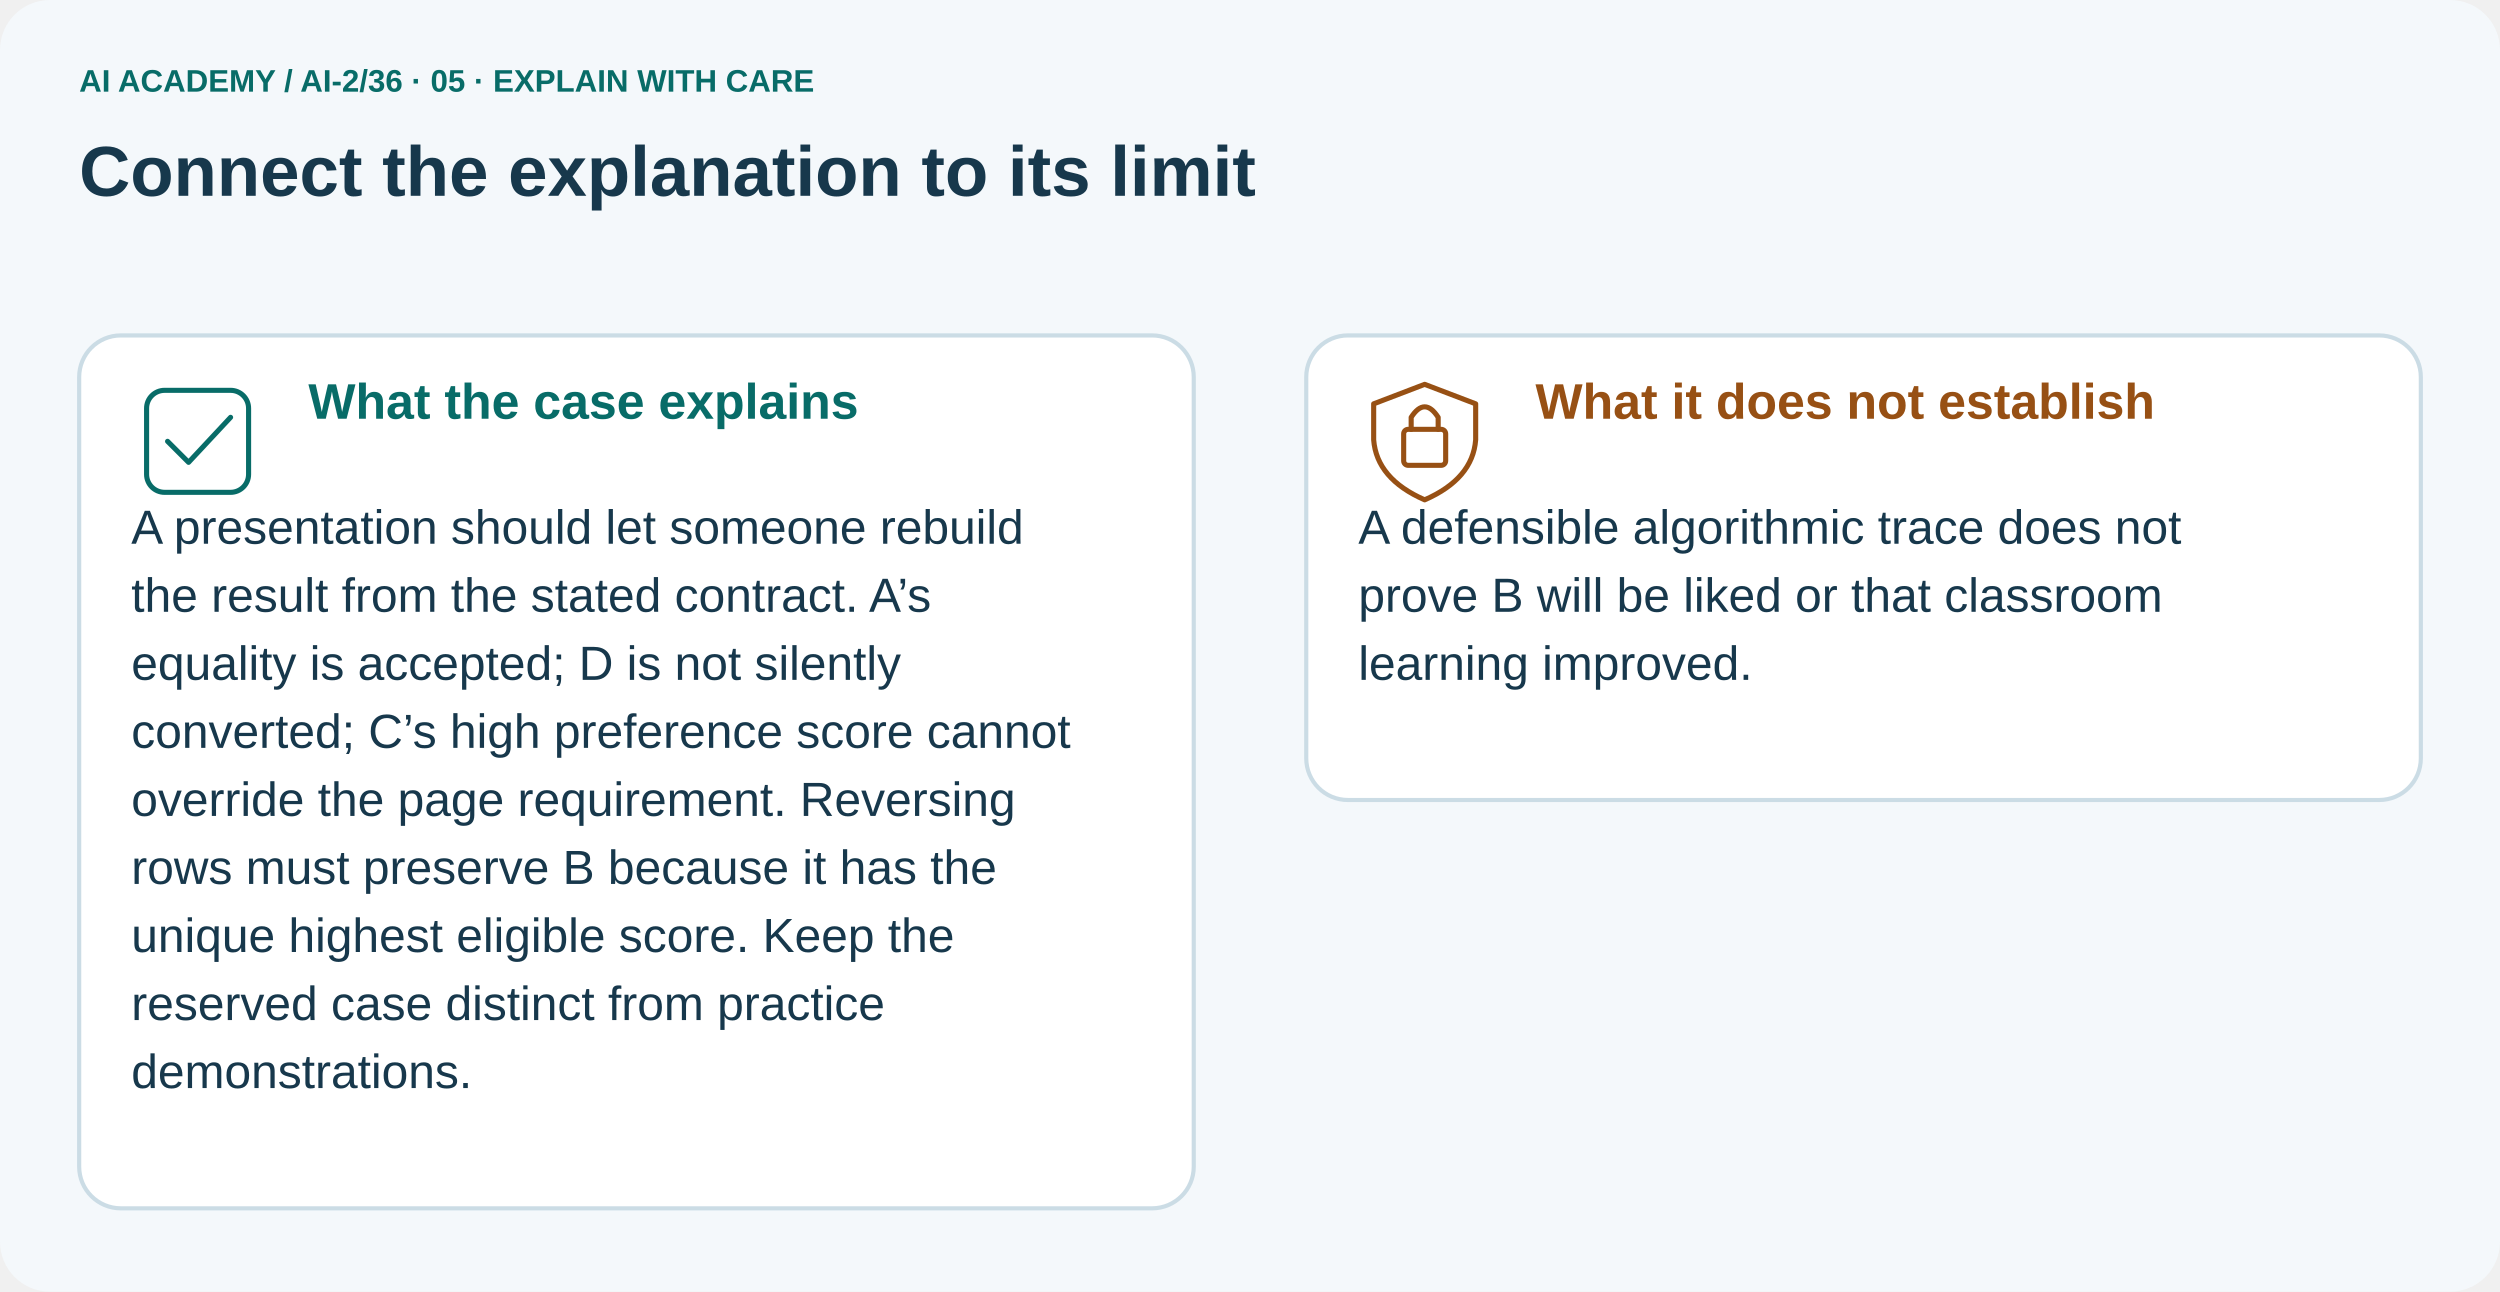
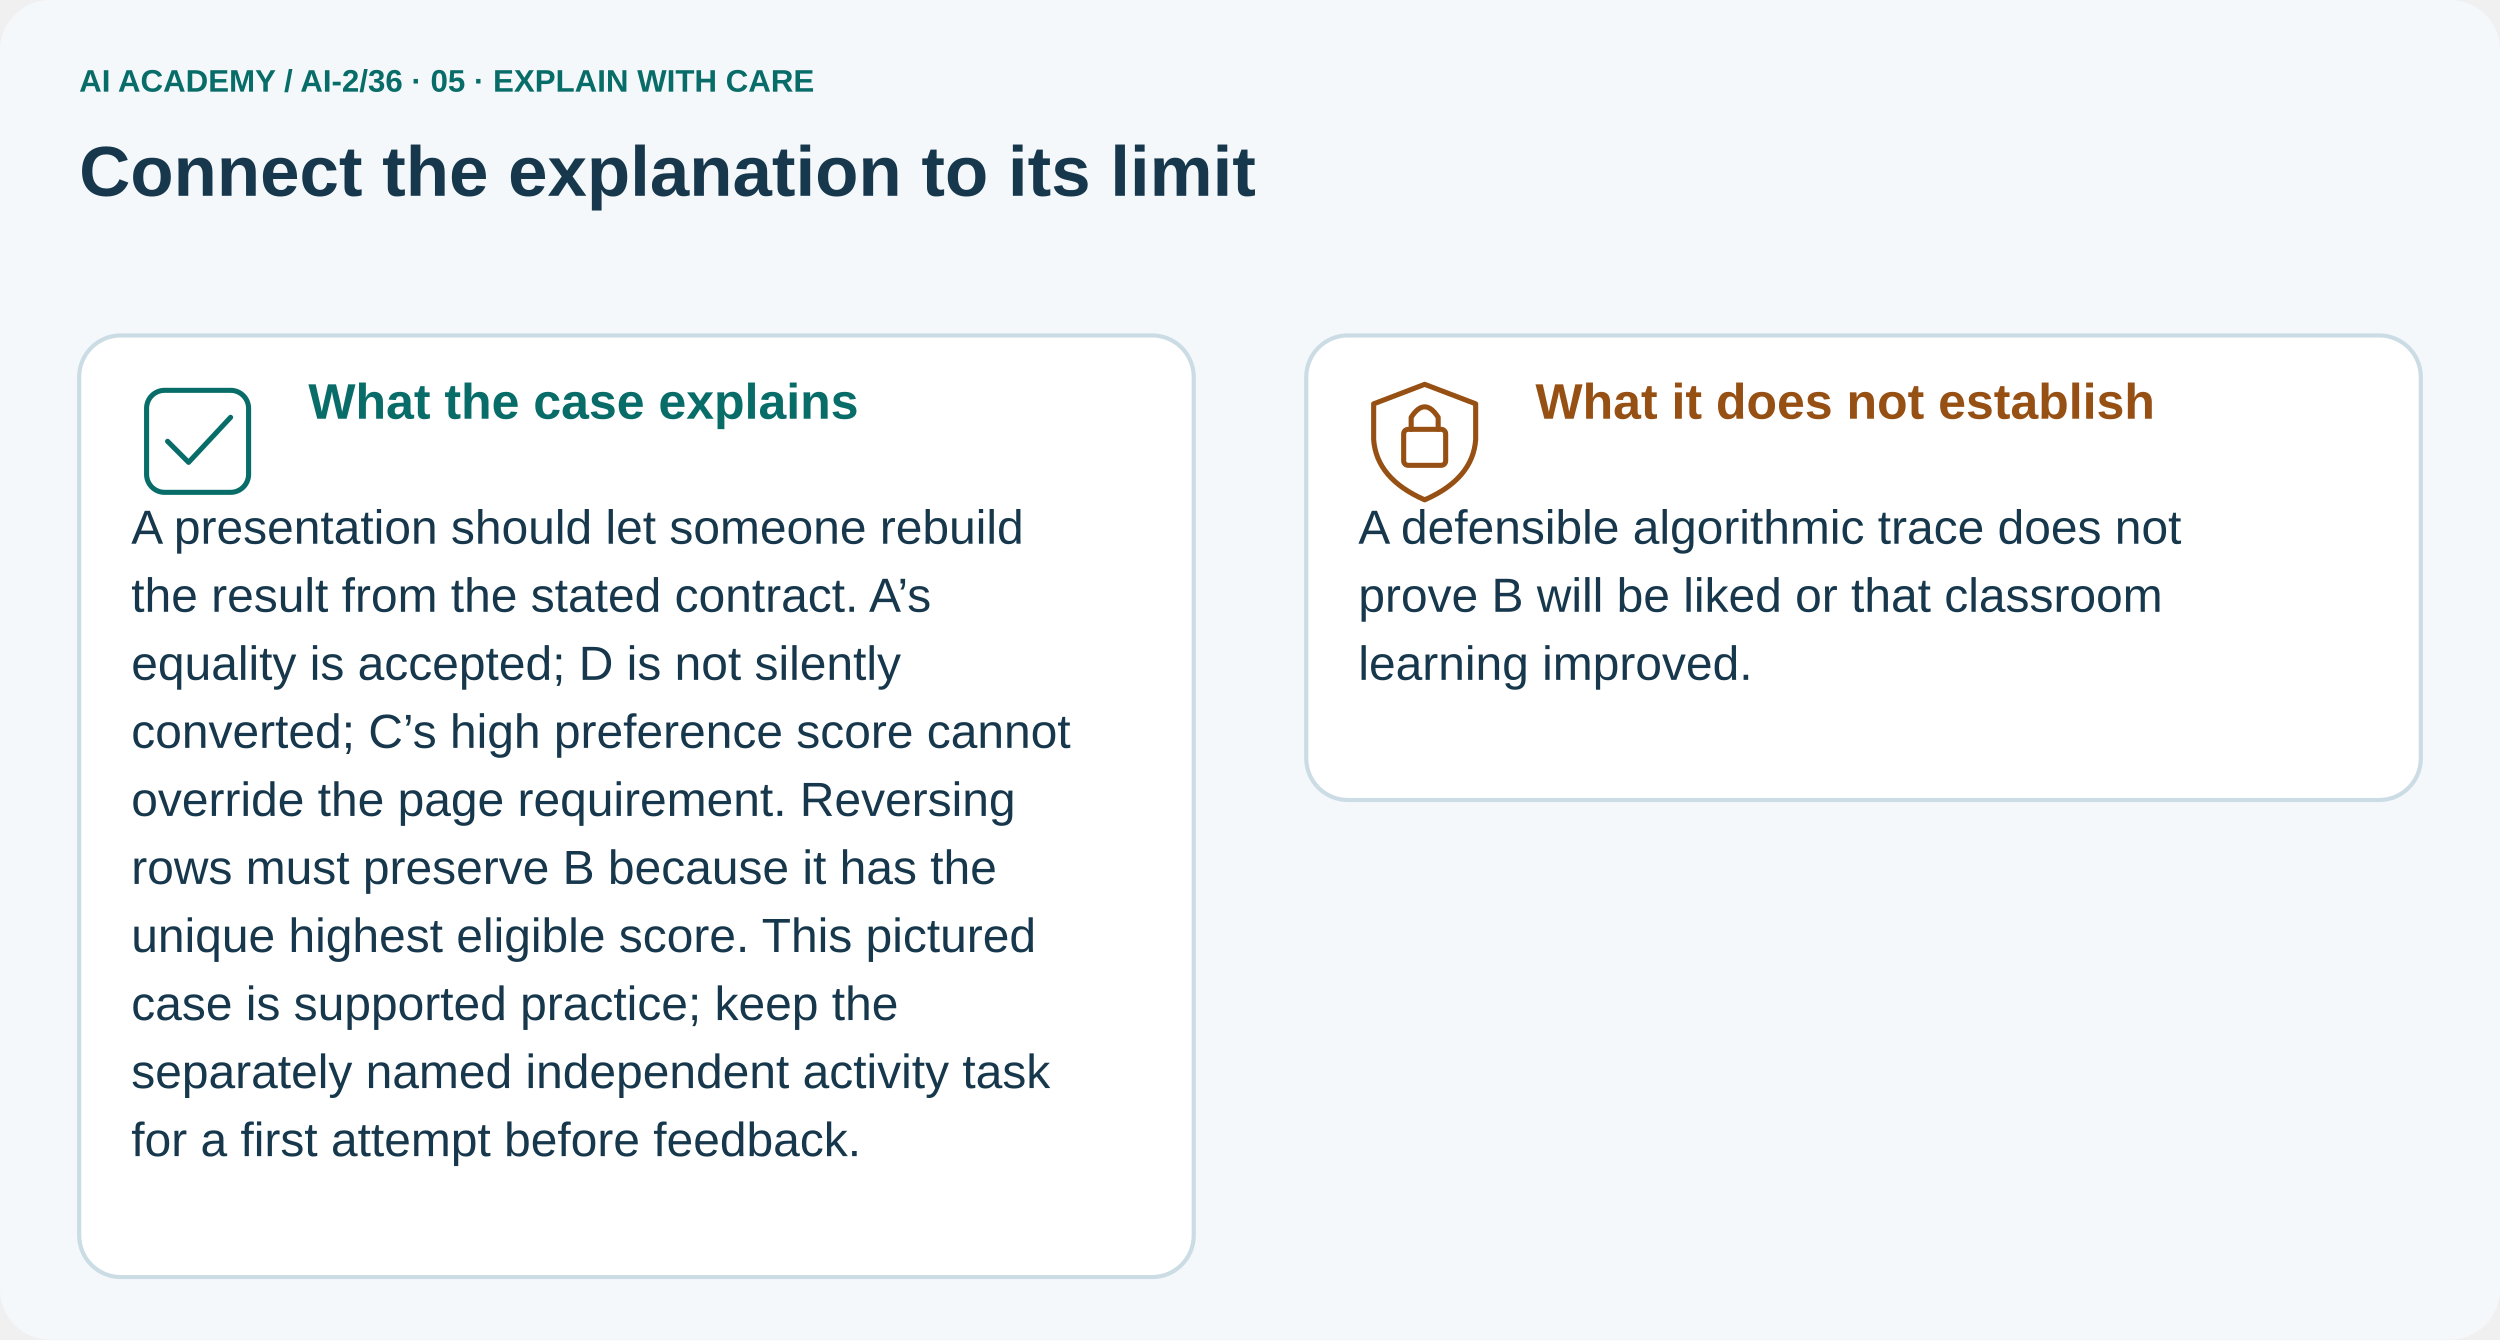
- <svg xmlns="http://www.w3.org/2000/svg" width="1200" height="620" viewBox="0 0 1200 620" role="img" aria-labelledby="title desc">
+ <svg xmlns="http://www.w3.org/2000/svg" width="1200" height="643" viewBox="0 0 1200 643" role="img" aria-labelledby="title desc">
  <defs>
    <marker id="arrow" viewBox="0 0 10 10" refX="9" refY="5" markerWidth="8" markerHeight="8" orient="auto">
      <path d="M0 0L10 5L0 10" fill="#7892a4" />
    </marker>
  </defs>
-   <rect width="1200" height="620" rx="24" fill="#f4f8fb" />
+   <rect width="1200" height="643" rx="24" fill="#f4f8fb" />
  <g font-family="Arial, Helvetica, sans-serif">
    <text x="38" y="44" fill="#086c68" font-size="15" font-weight="750">
      <tspan x="38" dy="0">AI ACADEMY / AI-2/36 · 05 · EXPLAIN WITH CARE</tspan>
    </text>
    <text x="38" y="94" fill="#17384c" font-size="34" font-weight="750">
      <tspan x="38" dy="0">Connect the explanation to its limit</tspan>
    </text>
-     <rect x="38" y="161" width="535" height="419" rx="20" fill="#fff" stroke="#cbdce5" stroke-width="2" />
+     <rect x="38" y="161" width="535" height="452" rx="20" fill="#fff" stroke="#cbdce5" stroke-width="2" />
    <g transform="translate(61 178) scale(0.72)" fill="none" stroke="#086c68" stroke-width="3.4" stroke-linecap="round" stroke-linejoin="round">
      <rect x="13" y="13" width="68" height="68" rx="12" />
      <path d="M27 47 L41 61 L69 31" />
    </g>
    <text x="148" y="201" fill="#086c68" font-size="24" font-weight="750">
      <tspan x="148" dy="0">What the case explains</tspan>
    </text>
    <text x="63" y="261" fill="#17384c" font-size="23" font-weight="500">
      <tspan x="63" dy="0">A presentation should let someone rebuild</tspan>
      <tspan x="63" dy="32.66">the result from the stated contract. A’s</tspan>
      <tspan x="63" dy="32.66">equality is accepted; D is not silently</tspan>
      <tspan x="63" dy="32.66">converted; C’s high preference score cannot</tspan>
      <tspan x="63" dy="32.66">override the page requirement. Reversing</tspan>
      <tspan x="63" dy="32.66">rows must preserve B because it has the</tspan>
-       <tspan x="63" dy="32.66">unique highest eligible score. Keep the</tspan>
-       <tspan x="63" dy="32.66">reserved case distinct from practice</tspan>
-       <tspan x="63" dy="32.66">demonstrations.</tspan>
+       <tspan x="63" dy="32.66">unique highest eligible score. This pictured</tspan>
+       <tspan x="63" dy="32.66">case is supported practice; keep the</tspan>
+       <tspan x="63" dy="32.66">separately named independent activity task</tspan>
+       <tspan x="63" dy="32.66">for a first attempt before feedback.</tspan>
    </text>
    <rect x="627" y="161" width="535" height="223" rx="20" fill="#fff" stroke="#cbdce5" stroke-width="2" />
    <g transform="translate(650 178) scale(0.72)" fill="none" stroke="#975014" stroke-width="3.4" stroke-linecap="round" stroke-linejoin="round">
      <path d="M47 9 L81 22 V46 Q79 72 47 86 Q15 72 13 46 V22 Z" />
      <rect x="33" y="39" width="28" height="24" rx="3" />
      <path d="M38 39 V31 Q47 17 56 31 V39" />
    </g>
    <text x="737" y="201" fill="#975014" font-size="24" font-weight="750">
      <tspan x="737" dy="0">What it does not establish</tspan>
    </text>
    <text x="652" y="261" fill="#17384c" font-size="23" font-weight="500">
      <tspan x="652" dy="0">A defensible algorithmic trace does not</tspan>
      <tspan x="652" dy="32.66">prove B will be liked or that classroom</tspan>
      <tspan x="652" dy="32.66">learning improved.</tspan>
    </text>
  </g>
</svg>
